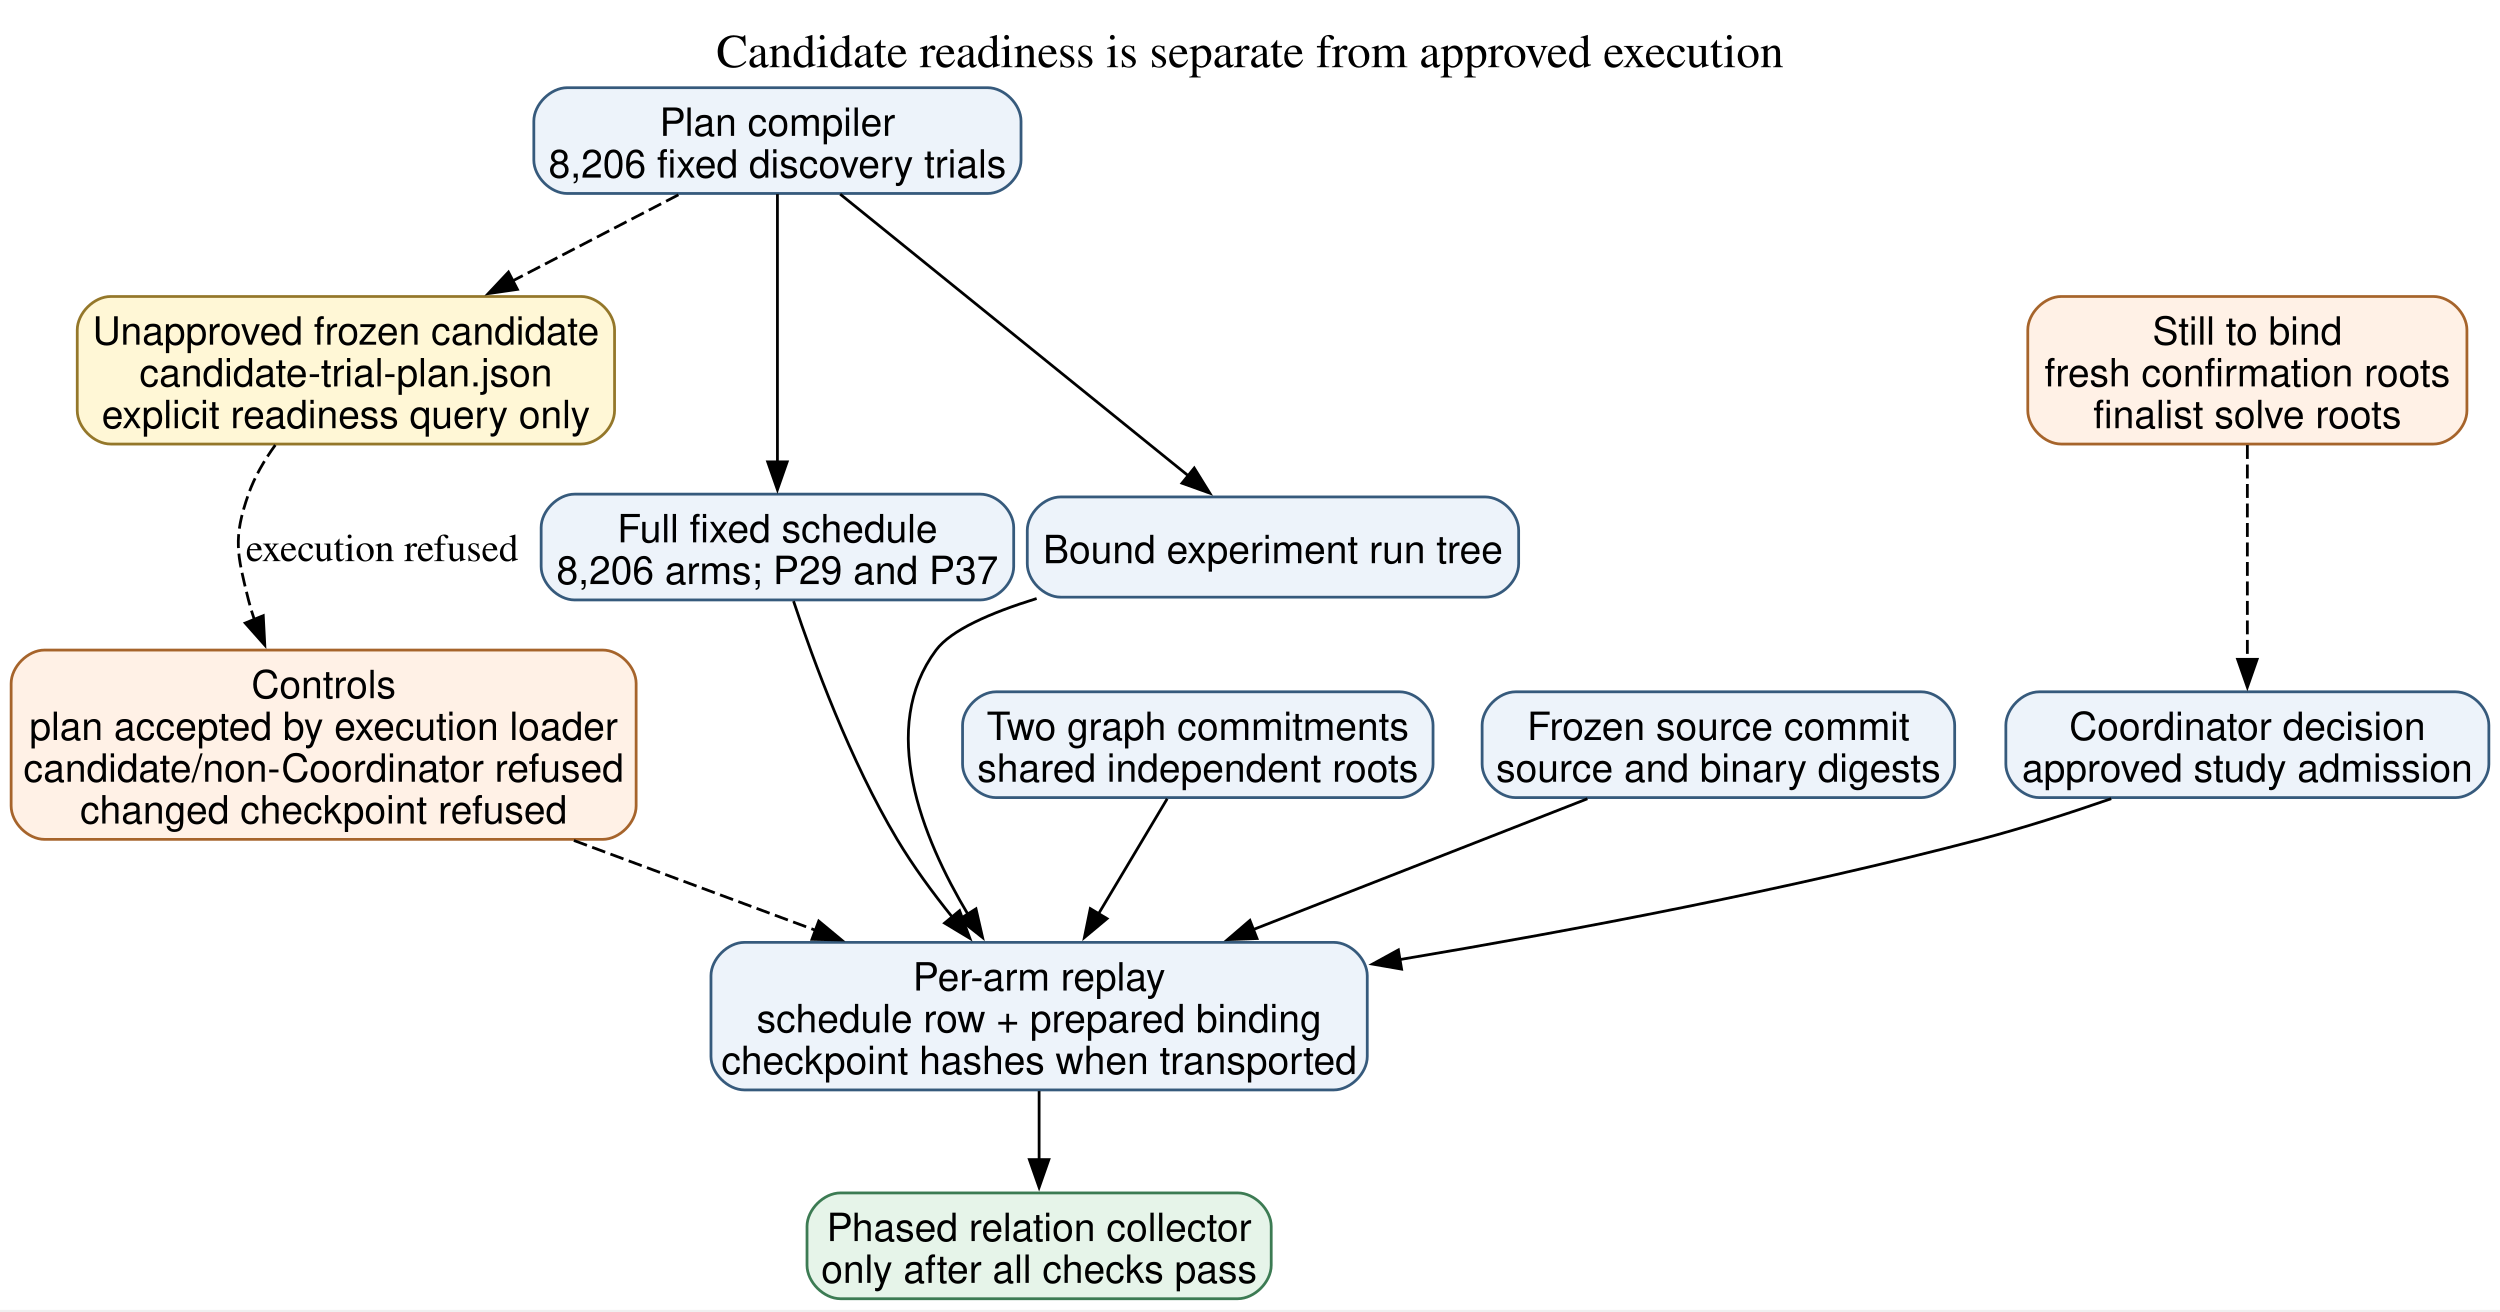
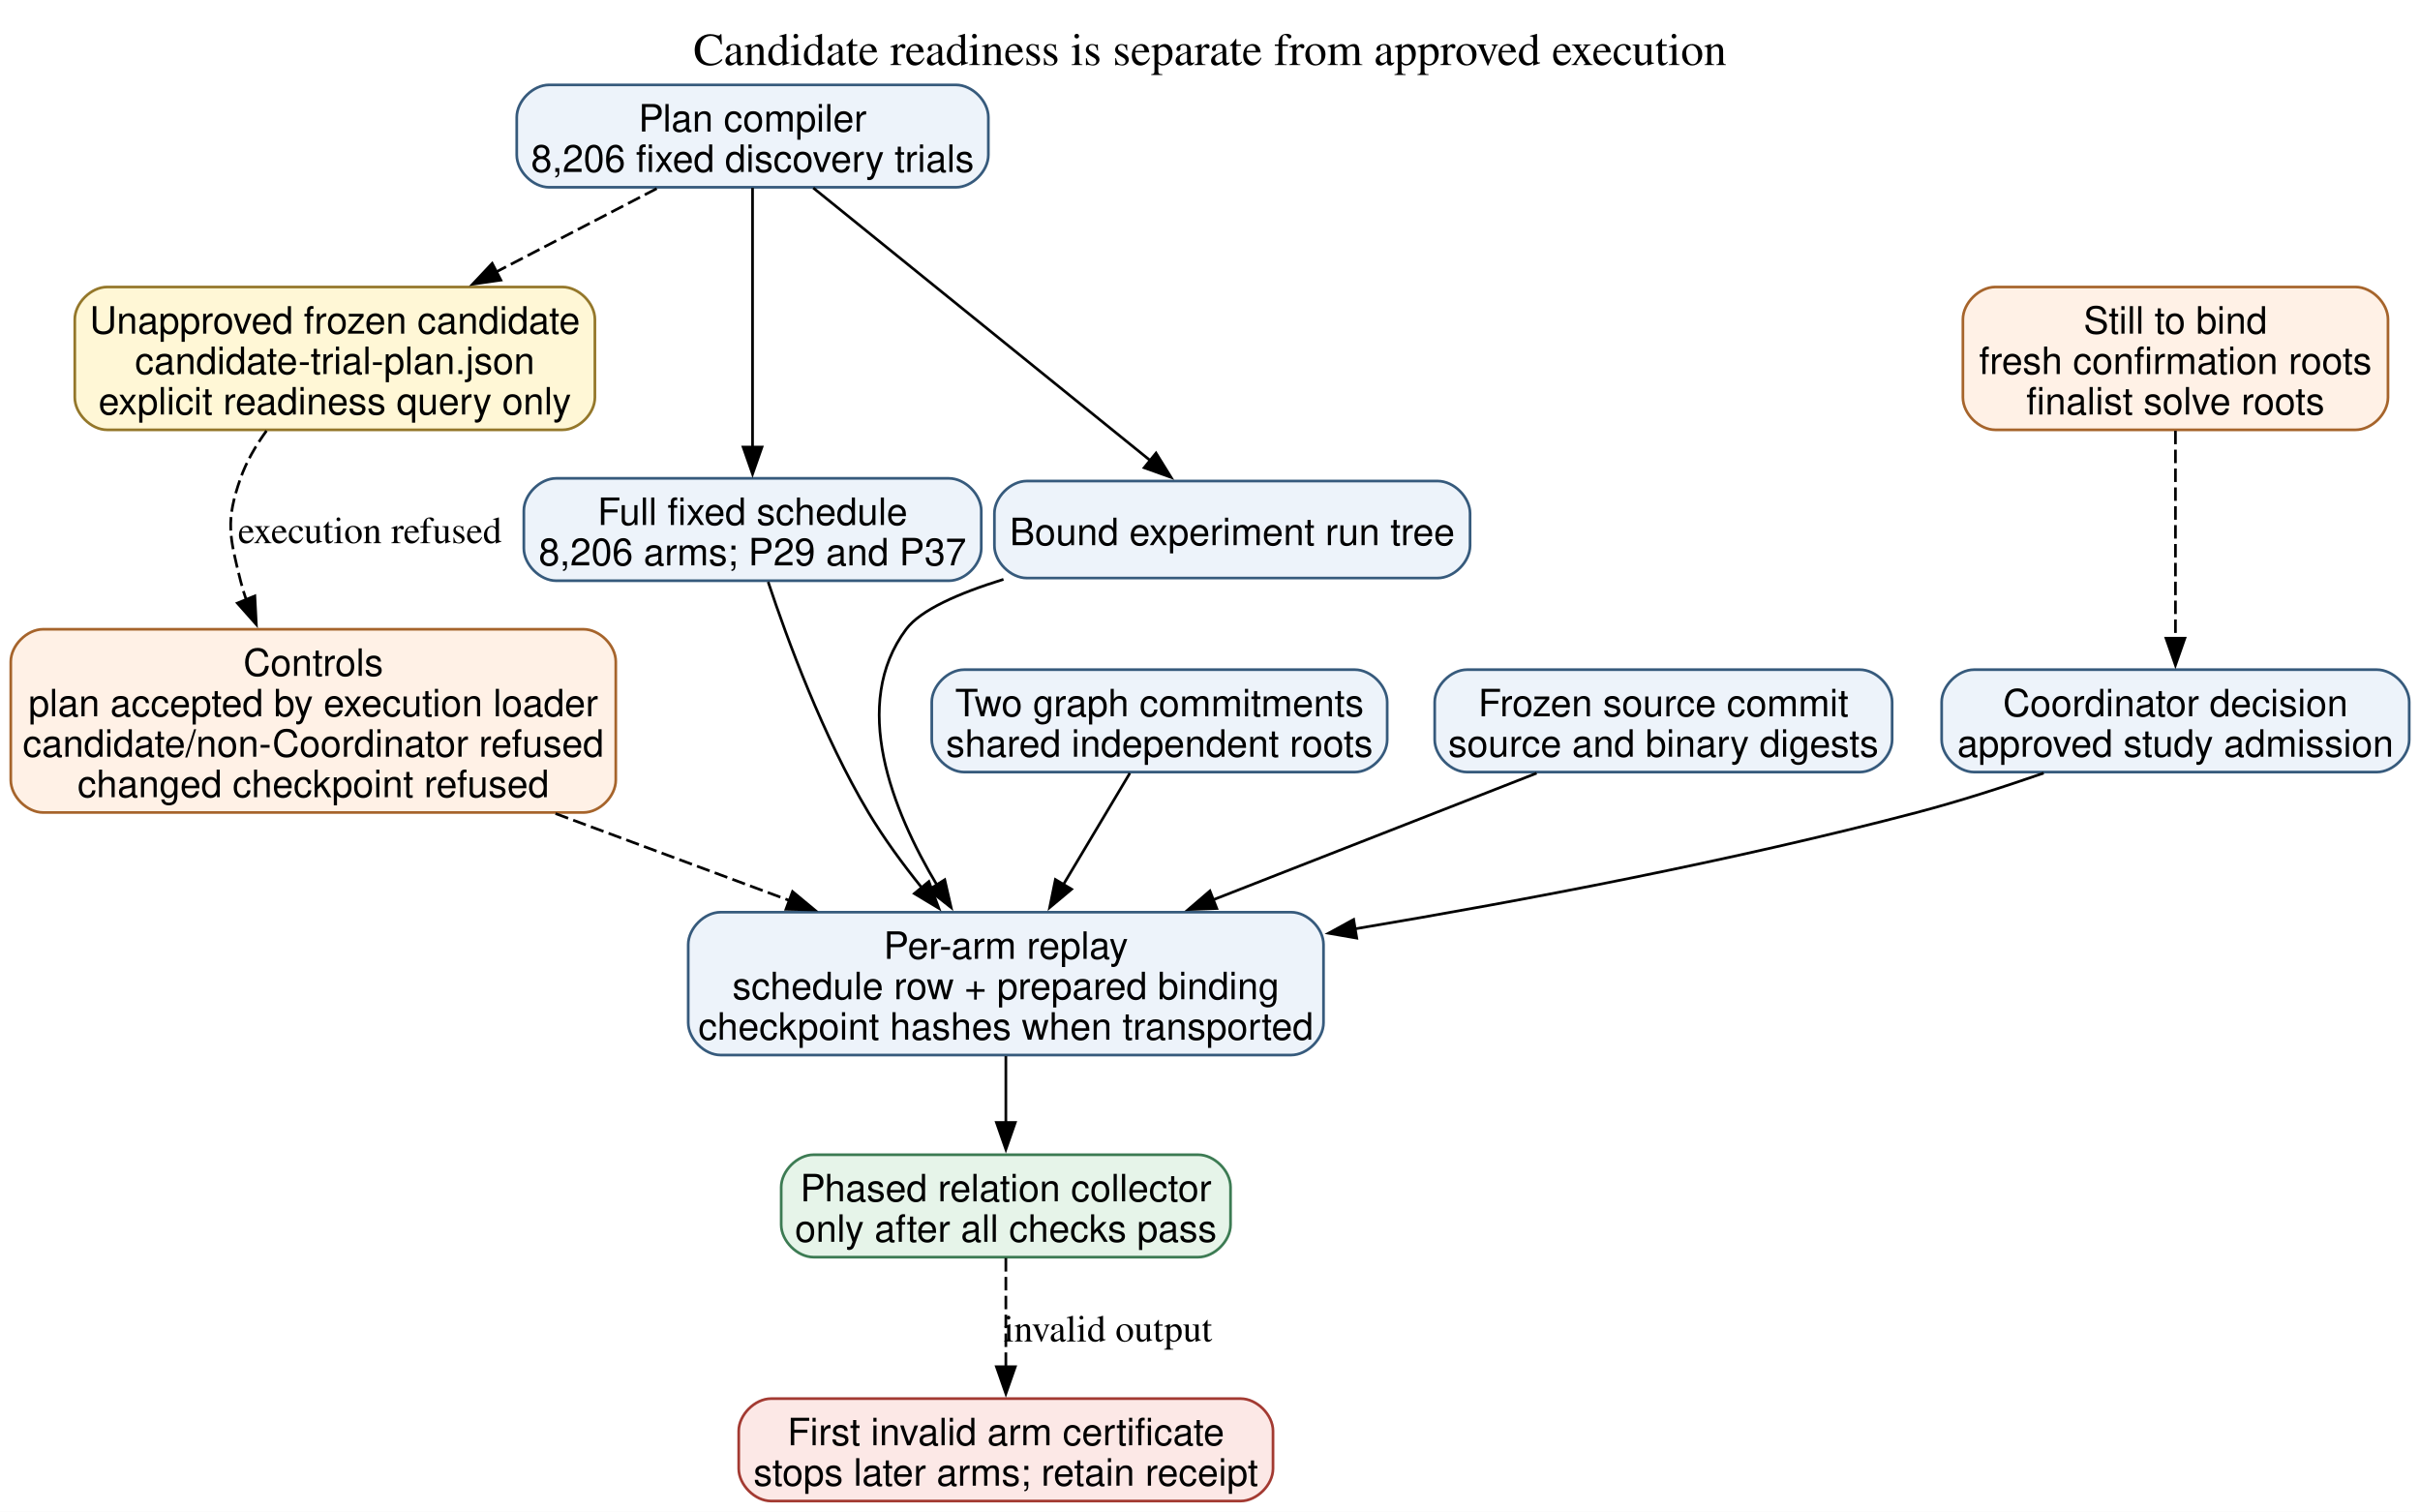
- <svg xmlns="http://www.w3.org/2000/svg" width="898pt" height="471pt" viewBox="0.00 0.00 898.00 471.00">
-   <g id="graph0" class="graph" transform="scale(1 1) rotate(0) translate(4 466.5)">
-     <polygon fill="white" stroke="none" points="-4,4 -4,-466.5 894,-466.5 894,4 -4,4" />
-     <text xml:space="preserve" text-anchor="middle" x="445" y="-442.35" font-family="Times,serif" font-size="17.00">Candidate readiness is separate from approved execution</text>
+ <svg xmlns="http://www.w3.org/2000/svg" width="898pt" height="561pt" viewBox="0.00 0.00 898.00 561.00">
+   <g id="graph0" class="graph" transform="scale(1 1) rotate(0) translate(4 557)">
+     <polygon fill="white" stroke="none" points="-4,4 -4,-557 894,-557 894,4 -4,4" />
+     <text xml:space="preserve" text-anchor="middle" x="445" y="-532.85" font-family="Times,serif" font-size="17.00">Candidate readiness is separate from approved execution</text>
    <g id="node1" class="node">
-       <path fill="#edf3fa" stroke="#365a7c" d="M878,-218C878,-218 728.5,-218 728.5,-218 722.5,-218 716.5,-212 716.5,-206 716.5,-206 716.5,-192 716.5,-192 716.5,-186 722.5,-180 728.5,-180 728.5,-180 878,-180 878,-180 884,-180 890,-186 890,-192 890,-192 890,-206 890,-206 890,-212 884,-218 878,-218" />
-       <text xml:space="preserve" text-anchor="middle" x="803.25" y="-200.7" font-family="Helvetica,sans-Serif" font-size="14.00">Coordinator decision</text>
-       <text xml:space="preserve" text-anchor="middle" x="803.25" y="-185.7" font-family="Helvetica,sans-Serif" font-size="14.00">approved study admission</text>
+       <path fill="#edf3fa" stroke="#365a7c" d="M878,-308.5C878,-308.5 728.5,-308.5 728.5,-308.5 722.5,-308.5 716.5,-302.5 716.5,-296.5 716.5,-296.5 716.5,-282.5 716.5,-282.5 716.5,-276.5 722.5,-270.5 728.5,-270.5 728.5,-270.5 878,-270.5 878,-270.5 884,-270.5 890,-276.5 890,-282.5 890,-282.5 890,-296.5 890,-296.5 890,-302.5 884,-308.5 878,-308.5" />
+       <text xml:space="preserve" text-anchor="middle" x="803.25" y="-291.2" font-family="Helvetica,sans-Serif" font-size="14.00">Coordinator decision</text>
+       <text xml:space="preserve" text-anchor="middle" x="803.25" y="-276.2" font-family="Helvetica,sans-Serif" font-size="14.00">approved study admission</text>
    </g>
    <g id="node8" class="node">
-       <path fill="#edf3fa" stroke="#365a7c" d="M475.12,-128C475.12,-128 263.38,-128 263.38,-128 257.38,-128 251.38,-122 251.38,-116 251.38,-116 251.38,-87 251.38,-87 251.38,-81 257.38,-75 263.38,-75 263.38,-75 475.12,-75 475.12,-75 481.12,-75 487.12,-81 487.12,-87 487.12,-87 487.12,-116 487.12,-116 487.12,-122 481.12,-128 475.12,-128" />
-       <text xml:space="preserve" text-anchor="middle" x="369.25" y="-110.7" font-family="Helvetica,sans-Serif" font-size="14.00">Per-arm replay</text>
-       <text xml:space="preserve" text-anchor="middle" x="369.25" y="-95.7" font-family="Helvetica,sans-Serif" font-size="14.00">schedule row + prepared binding</text>
-       <text xml:space="preserve" text-anchor="middle" x="369.25" y="-80.7" font-family="Helvetica,sans-Serif" font-size="14.00">checkpoint hashes when transported</text>
+       <path fill="#edf3fa" stroke="#365a7c" d="M475.12,-218.5C475.12,-218.5 263.38,-218.5 263.38,-218.5 257.38,-218.5 251.38,-212.5 251.38,-206.5 251.38,-206.5 251.38,-177.5 251.38,-177.5 251.38,-171.5 257.38,-165.5 263.38,-165.5 263.38,-165.5 475.12,-165.5 475.12,-165.5 481.12,-165.5 487.12,-171.5 487.12,-177.5 487.12,-177.5 487.12,-206.5 487.12,-206.5 487.12,-212.5 481.12,-218.5 475.12,-218.5" />
+       <text xml:space="preserve" text-anchor="middle" x="369.25" y="-201.2" font-family="Helvetica,sans-Serif" font-size="14.00">Per-arm replay</text>
+       <text xml:space="preserve" text-anchor="middle" x="369.25" y="-186.2" font-family="Helvetica,sans-Serif" font-size="14.00">schedule row + prepared binding</text>
+       <text xml:space="preserve" text-anchor="middle" x="369.25" y="-171.2" font-family="Helvetica,sans-Serif" font-size="14.00">checkpoint hashes when transported</text>
    </g>
    <g id="edge5" class="edge">
-       <path fill="none" stroke="black" d="M754.35,-179.62C739.38,-174.42 722.76,-169.08 707.25,-165 639.19,-147.12 562.12,-132.45 498.77,-121.82" />
-       <polygon fill="black" stroke="black" points="499.45,-118.39 489.01,-120.2 498.3,-125.29 499.45,-118.39" />
+       <path fill="none" stroke="black" d="M754.35,-270.12C739.38,-264.92 722.76,-259.58 707.25,-255.5 639.19,-237.62 562.12,-222.95 498.77,-212.32" />
+       <polygon fill="black" stroke="black" points="499.45,-208.89 489.01,-210.7 498.3,-215.79 499.45,-208.89" />
    </g>
    <g id="node2" class="node">
-       <path fill="#edf3fa" stroke="#365a7c" d="M350.75,-435C350.75,-435 199.75,-435 199.75,-435 193.75,-435 187.75,-429 187.75,-423 187.75,-423 187.75,-409 187.75,-409 187.75,-403 193.75,-397 199.75,-397 199.75,-397 350.75,-397 350.75,-397 356.75,-397 362.75,-403 362.75,-409 362.75,-409 362.75,-423 362.75,-423 362.75,-429 356.75,-435 350.75,-435" />
-       <text xml:space="preserve" text-anchor="middle" x="275.25" y="-417.7" font-family="Helvetica,sans-Serif" font-size="14.00">Plan compiler</text>
-       <text xml:space="preserve" text-anchor="middle" x="275.25" y="-402.7" font-family="Helvetica,sans-Serif" font-size="14.00">8,206 fixed discovery trials</text>
+       <path fill="#edf3fa" stroke="#365a7c" d="M350.75,-525.5C350.75,-525.5 199.75,-525.5 199.75,-525.5 193.75,-525.5 187.75,-519.5 187.75,-513.5 187.75,-513.5 187.75,-499.5 187.75,-499.5 187.75,-493.5 193.75,-487.5 199.75,-487.5 199.75,-487.5 350.75,-487.5 350.75,-487.5 356.75,-487.5 362.75,-493.5 362.75,-499.5 362.75,-499.5 362.75,-513.5 362.75,-513.5 362.75,-519.5 356.75,-525.5 350.75,-525.5" />
+       <text xml:space="preserve" text-anchor="middle" x="275.25" y="-508.2" font-family="Helvetica,sans-Serif" font-size="14.00">Plan compiler</text>
+       <text xml:space="preserve" text-anchor="middle" x="275.25" y="-493.2" font-family="Helvetica,sans-Serif" font-size="14.00">8,206 fixed discovery trials</text>
    </g>
    <g id="node3" class="node">
-       <path fill="#fff7d6" stroke="#94772a" d="M204.75,-360C204.75,-360 35.75,-360 35.75,-360 29.75,-360 23.75,-354 23.75,-348 23.75,-348 23.75,-319 23.75,-319 23.75,-313 29.75,-307 35.75,-307 35.75,-307 204.75,-307 204.75,-307 210.75,-307 216.75,-313 216.75,-319 216.75,-319 216.75,-348 216.75,-348 216.75,-354 210.75,-360 204.75,-360" />
-       <text xml:space="preserve" text-anchor="middle" x="120.25" y="-342.7" font-family="Helvetica,sans-Serif" font-size="14.00">Unapproved frozen candidate</text>
-       <text xml:space="preserve" text-anchor="middle" x="120.25" y="-327.7" font-family="Helvetica,sans-Serif" font-size="14.00">candidate-trial-plan.json</text>
-       <text xml:space="preserve" text-anchor="middle" x="120.25" y="-312.7" font-family="Helvetica,sans-Serif" font-size="14.00">explicit readiness query only</text>
+       <path fill="#fff7d6" stroke="#94772a" d="M204.75,-450.5C204.75,-450.5 35.75,-450.5 35.75,-450.5 29.75,-450.5 23.75,-444.5 23.75,-438.5 23.75,-438.5 23.75,-409.5 23.75,-409.5 23.75,-403.5 29.75,-397.5 35.75,-397.5 35.75,-397.5 204.75,-397.5 204.75,-397.5 210.75,-397.5 216.75,-403.5 216.75,-409.5 216.75,-409.5 216.75,-438.5 216.75,-438.5 216.75,-444.5 210.75,-450.5 204.75,-450.5" />
+       <text xml:space="preserve" text-anchor="middle" x="120.25" y="-433.2" font-family="Helvetica,sans-Serif" font-size="14.00">Unapproved frozen candidate</text>
+       <text xml:space="preserve" text-anchor="middle" x="120.25" y="-418.2" font-family="Helvetica,sans-Serif" font-size="14.00">candidate-trial-plan.json</text>
+       <text xml:space="preserve" text-anchor="middle" x="120.25" y="-403.2" font-family="Helvetica,sans-Serif" font-size="14.00">explicit readiness query only</text>
    </g>
    <g id="edge1" class="edge">
-       <path fill="none" stroke="black" stroke-dasharray="5,2" d="M239.69,-396.53C222.03,-387.36 200.21,-376.03 180.07,-365.57" />
-       <polygon fill="black" stroke="black" points="181.86,-362.56 171.38,-361.05 178.64,-368.77 181.86,-362.56" />
+       <path fill="none" stroke="black" stroke-dasharray="5,2" d="M239.69,-487.03C222.03,-477.86 200.21,-466.53 180.07,-456.07" />
+       <polygon fill="black" stroke="black" points="181.86,-453.06 171.38,-451.55 178.64,-459.27 181.86,-453.06" />
    </g>
    <g id="node4" class="node">
-       <path fill="#edf3fa" stroke="#365a7c" d="M348.12,-289C348.12,-289 202.38,-289 202.38,-289 196.38,-289 190.38,-283 190.38,-277 190.38,-277 190.38,-263 190.38,-263 190.38,-257 196.38,-251 202.38,-251 202.38,-251 348.12,-251 348.12,-251 354.12,-251 360.12,-257 360.12,-263 360.12,-263 360.12,-277 360.12,-277 360.12,-283 354.12,-289 348.12,-289" />
-       <text xml:space="preserve" text-anchor="middle" x="275.25" y="-271.7" font-family="Helvetica,sans-Serif" font-size="14.00">Full fixed schedule</text>
-       <text xml:space="preserve" text-anchor="middle" x="275.25" y="-256.7" font-family="Helvetica,sans-Serif" font-size="14.00">8,206 arms; P29 and P37</text>
+       <path fill="#edf3fa" stroke="#365a7c" d="M348.12,-379.5C348.12,-379.5 202.38,-379.5 202.38,-379.5 196.38,-379.5 190.38,-373.5 190.38,-367.5 190.38,-367.5 190.38,-353.5 190.38,-353.5 190.38,-347.5 196.38,-341.5 202.38,-341.5 202.38,-341.5 348.12,-341.5 348.12,-341.5 354.12,-341.5 360.12,-347.5 360.12,-353.5 360.12,-353.5 360.12,-367.5 360.12,-367.5 360.12,-373.5 354.12,-379.5 348.12,-379.5" />
+       <text xml:space="preserve" text-anchor="middle" x="275.25" y="-362.2" font-family="Helvetica,sans-Serif" font-size="14.00">Full fixed schedule</text>
+       <text xml:space="preserve" text-anchor="middle" x="275.25" y="-347.2" font-family="Helvetica,sans-Serif" font-size="14.00">8,206 arms; P29 and P37</text>
    </g>
    <g id="edge3" class="edge">
-       <path fill="none" stroke="black" d="M275.25,-396.76C275.25,-372.53 275.25,-329.41 275.25,-300.51" />
-       <polygon fill="black" stroke="black" points="278.75,-300.6 275.25,-290.6 271.75,-300.6 278.75,-300.6" />
+       <path fill="none" stroke="black" d="M275.25,-487.26C275.25,-463.03 275.25,-419.91 275.25,-391.01" />
+       <polygon fill="black" stroke="black" points="278.75,-391.1 275.25,-381.1 271.75,-391.1 278.75,-391.1" />
    </g>
    <g id="node7" class="node">
-       <path fill="#edf3fa" stroke="#365a7c" d="M529.5,-288C529.5,-288 377,-288 377,-288 371,-288 365,-282 365,-276 365,-276 365,-264 365,-264 365,-258 371,-252 377,-252 377,-252 529.5,-252 529.5,-252 535.5,-252 541.5,-258 541.5,-264 541.5,-264 541.5,-276 541.5,-276 541.5,-282 535.5,-288 529.5,-288" />
-       <text xml:space="preserve" text-anchor="middle" x="453.25" y="-264.2" font-family="Helvetica,sans-Serif" font-size="14.00">Bound experiment run tree</text>
+       <path fill="#edf3fa" stroke="#365a7c" d="M529.5,-378.5C529.5,-378.5 377,-378.5 377,-378.5 371,-378.5 365,-372.5 365,-366.5 365,-366.5 365,-354.5 365,-354.5 365,-348.5 371,-342.5 377,-342.5 377,-342.5 529.5,-342.5 529.5,-342.5 535.5,-342.5 541.5,-348.5 541.5,-354.5 541.5,-354.5 541.5,-366.5 541.5,-366.5 541.5,-372.5 535.5,-378.5 529.5,-378.5" />
+       <text xml:space="preserve" text-anchor="middle" x="453.25" y="-354.7" font-family="Helvetica,sans-Serif" font-size="14.00">Bound experiment run tree</text>
    </g>
    <g id="edge4" class="edge">
-       <path fill="none" stroke="black" d="M297.79,-396.76C329.48,-371.13 387.28,-324.37 422.78,-295.65" />
-       <polygon fill="black" stroke="black" points="424.97,-298.38 430.55,-289.37 420.57,-292.94 424.97,-298.38" />
+       <path fill="none" stroke="black" d="M297.79,-487.26C329.48,-461.63 387.28,-414.87 422.78,-386.15" />
+       <polygon fill="black" stroke="black" points="424.97,-388.88 430.55,-379.87 420.57,-383.44 424.97,-388.88" />
+     </g>
+     <g id="node11" class="node">
+       <path fill="#fff1e6" stroke="#a6642b" d="M212.5,-323.5C212.5,-323.5 12,-323.5 12,-323.5 6,-323.5 0,-317.5 0,-311.5 0,-311.5 0,-267.5 0,-267.5 0,-261.5 6,-255.5 12,-255.5 12,-255.5 212.5,-255.5 212.5,-255.5 218.5,-255.5 224.5,-261.5 224.5,-267.5 224.5,-267.5 224.5,-311.5 224.5,-311.5 224.5,-317.5 218.5,-323.5 212.5,-323.5" />
+       <text xml:space="preserve" text-anchor="middle" x="112.25" y="-306.2" font-family="Helvetica,sans-Serif" font-size="14.00">Controls</text>
+       <text xml:space="preserve" text-anchor="middle" x="112.25" y="-291.2" font-family="Helvetica,sans-Serif" font-size="14.00">plan accepted by execution loader</text>
+       <text xml:space="preserve" text-anchor="middle" x="112.25" y="-276.2" font-family="Helvetica,sans-Serif" font-size="14.00">candidate/non-Coordinator refused</text>
+       <text xml:space="preserve" text-anchor="middle" x="112.25" y="-261.2" font-family="Helvetica,sans-Serif" font-size="14.00">changed checkpoint refused</text>
+     </g>
+     <g id="edge2" class="edge">
+       <path fill="none" stroke="black" stroke-dasharray="5,2" d="M94.89,-397.14C90.94,-391.7 87.44,-385.72 85.25,-379.5 79.64,-363.57 81.18,-357.89 85.25,-341.5 85.85,-339.09 86.58,-336.67 87.42,-334.26" />
+       <polygon fill="black" stroke="black" points="90.56,-335.85 91.11,-325.27 84.08,-333.2 90.56,-335.85" />
+       <text xml:space="preserve" text-anchor="middle" x="133.25" y="-355.45" font-family="Times,serif" font-size="14.00">execution refused</text>
+     </g>
+     <g id="edge6" class="edge">
+       <path fill="none" stroke="black" d="M281.04,-341.07C288.16,-319.66 301.42,-283.68 318.25,-255.5 323.95,-245.95 331.02,-236.31 338.07,-227.56" />
+       <polygon fill="black" stroke="black" points="340.68,-229.89 344.37,-219.96 335.29,-225.42 340.68,-229.89" />
+     </g>
+     <g id="node5" class="node">
+       <path fill="#edf3fa" stroke="#365a7c" d="M498.75,-308.5C498.75,-308.5 353.75,-308.5 353.75,-308.5 347.75,-308.5 341.75,-302.5 341.75,-296.5 341.75,-296.5 341.75,-282.5 341.75,-282.5 341.75,-276.5 347.75,-270.5 353.75,-270.5 353.75,-270.5 498.75,-270.5 498.75,-270.5 504.75,-270.5 510.75,-276.5 510.75,-282.5 510.75,-282.5 510.75,-296.5 510.75,-296.5 510.75,-302.5 504.75,-308.5 498.75,-308.5" />
+       <text xml:space="preserve" text-anchor="middle" x="426.25" y="-291.2" font-family="Helvetica,sans-Serif" font-size="14.00">Two graph commitments</text>
+       <text xml:space="preserve" text-anchor="middle" x="426.25" y="-276.2" font-family="Helvetica,sans-Serif" font-size="14.00">shared independent roots</text>
+     </g>
+     <g id="edge7" class="edge">
+       <path fill="none" stroke="black" d="M415.26,-270.09C408.22,-258.28 398.84,-242.58 390.39,-228.42" />
+       <polygon fill="black" stroke="black" points="393.64,-227.03 385.51,-220.24 387.63,-230.62 393.64,-227.03" />
+     </g>
+     <g id="node6" class="node">
+       <path fill="#edf3fa" stroke="#365a7c" d="M686.12,-308.5C686.12,-308.5 540.38,-308.5 540.38,-308.5 534.38,-308.5 528.38,-302.5 528.38,-296.5 528.38,-296.5 528.38,-282.5 528.38,-282.5 528.38,-276.5 534.38,-270.5 540.38,-270.5 540.38,-270.5 686.12,-270.5 686.12,-270.5 692.12,-270.5 698.12,-276.5 698.12,-282.5 698.12,-282.5 698.12,-296.5 698.12,-296.5 698.12,-302.5 692.12,-308.5 686.12,-308.5" />
+       <text xml:space="preserve" text-anchor="middle" x="613.25" y="-291.2" font-family="Helvetica,sans-Serif" font-size="14.00">Frozen source commit</text>
+       <text xml:space="preserve" text-anchor="middle" x="613.25" y="-276.2" font-family="Helvetica,sans-Serif" font-size="14.00">source and binary digests</text>
+     </g>
+     <g id="edge8" class="edge">
+       <path fill="none" stroke="black" d="M566.2,-270.09C532.21,-256.78 485.53,-238.51 446.15,-223.1" />
+       <polygon fill="black" stroke="black" points="447.52,-219.88 436.93,-219.49 444.97,-226.39 447.52,-219.88" />
+     </g>
+     <g id="edge9" class="edge">
+       <path fill="none" stroke="black" d="M368.36,-342.01C351.62,-336.83 337.56,-330.62 332.25,-323.5 311.47,-295.64 326.95,-256.52 343.79,-228.39" />
+       <polygon fill="black" stroke="black" points="346.57,-230.55 348.94,-220.22 340.64,-226.82 346.57,-230.55" />
+     </g>
+     <g id="node9" class="node">
+       <path fill="#e6f4e9" stroke="#3c7b53" d="M440.62,-128.5C440.62,-128.5 297.88,-128.5 297.88,-128.5 291.88,-128.5 285.88,-122.5 285.88,-116.5 285.88,-116.5 285.88,-102.5 285.88,-102.5 285.88,-96.5 291.88,-90.5 297.88,-90.5 297.88,-90.5 440.62,-90.5 440.62,-90.5 446.62,-90.5 452.62,-96.5 452.62,-102.5 452.62,-102.5 452.62,-116.5 452.62,-116.5 452.62,-122.5 446.62,-128.5 440.62,-128.5" />
+       <text xml:space="preserve" text-anchor="middle" x="369.25" y="-111.2" font-family="Helvetica,sans-Serif" font-size="14.00">Phased relation collector</text>
+       <text xml:space="preserve" text-anchor="middle" x="369.25" y="-96.2" font-family="Helvetica,sans-Serif" font-size="14.00">only after all checks pass</text>
+     </g>
+     <g id="edge10" class="edge">
+       <path fill="none" stroke="black" d="M369.25,-165.09C369.25,-157.18 369.25,-148.43 369.25,-140.29" />
+       <polygon fill="black" stroke="black" points="372.75,-140.48 369.25,-130.48 365.75,-140.48 372.75,-140.48" />
    </g>
    <g id="node10" class="node">
-       <path fill="#fff1e6" stroke="#a6642b" d="M212.5,-233C212.5,-233 12,-233 12,-233 6,-233 0,-227 0,-221 0,-221 0,-177 0,-177 0,-171 6,-165 12,-165 12,-165 212.5,-165 212.5,-165 218.5,-165 224.5,-171 224.5,-177 224.5,-177 224.5,-221 224.5,-221 224.5,-227 218.5,-233 212.5,-233" />
-       <text xml:space="preserve" text-anchor="middle" x="112.25" y="-215.7" font-family="Helvetica,sans-Serif" font-size="14.00">Controls</text>
-       <text xml:space="preserve" text-anchor="middle" x="112.25" y="-200.7" font-family="Helvetica,sans-Serif" font-size="14.00">plan accepted by execution loader</text>
-       <text xml:space="preserve" text-anchor="middle" x="112.25" y="-185.7" font-family="Helvetica,sans-Serif" font-size="14.00">candidate/non-Coordinator refused</text>
-       <text xml:space="preserve" text-anchor="middle" x="112.25" y="-170.7" font-family="Helvetica,sans-Serif" font-size="14.00">changed checkpoint refused</text>
-     </g>
-     <g id="edge2" class="edge">
-       <path fill="none" stroke="black" stroke-dasharray="5,2" d="M94.89,-306.64C90.94,-301.2 87.44,-295.22 85.25,-289 79.64,-273.07 81.18,-267.39 85.25,-251 85.85,-248.59 86.58,-246.17 87.42,-243.76" />
-       <polygon fill="black" stroke="black" points="90.56,-245.35 91.11,-234.77 84.08,-242.7 90.56,-245.35" />
-       <text xml:space="preserve" text-anchor="middle" x="133.25" y="-264.95" font-family="Times,serif" font-size="14.00">execution refused</text>
-     </g>
-     <g id="edge6" class="edge">
-       <path fill="none" stroke="black" d="M281.04,-250.57C288.16,-229.16 301.42,-193.18 318.25,-165 323.95,-155.45 331.02,-145.81 338.07,-137.06" />
-       <polygon fill="black" stroke="black" points="340.68,-139.39 344.37,-129.46 335.29,-134.92 340.68,-139.39" />
-     </g>
-     <g id="node5" class="node">
-       <path fill="#edf3fa" stroke="#365a7c" d="M498.75,-218C498.75,-218 353.75,-218 353.75,-218 347.75,-218 341.75,-212 341.75,-206 341.75,-206 341.75,-192 341.75,-192 341.75,-186 347.75,-180 353.75,-180 353.75,-180 498.75,-180 498.75,-180 504.75,-180 510.75,-186 510.75,-192 510.75,-192 510.75,-206 510.75,-206 510.75,-212 504.75,-218 498.75,-218" />
-       <text xml:space="preserve" text-anchor="middle" x="426.25" y="-200.7" font-family="Helvetica,sans-Serif" font-size="14.00">Two graph commitments</text>
-       <text xml:space="preserve" text-anchor="middle" x="426.25" y="-185.7" font-family="Helvetica,sans-Serif" font-size="14.00">shared independent roots</text>
-     </g>
-     <g id="edge7" class="edge">
-       <path fill="none" stroke="black" d="M415.26,-179.59C408.22,-167.78 398.84,-152.08 390.39,-137.92" />
-       <polygon fill="black" stroke="black" points="393.64,-136.53 385.51,-129.74 387.63,-140.12 393.64,-136.53" />
-     </g>
-     <g id="node6" class="node">
-       <path fill="#edf3fa" stroke="#365a7c" d="M686.12,-218C686.12,-218 540.38,-218 540.38,-218 534.38,-218 528.38,-212 528.38,-206 528.38,-206 528.38,-192 528.38,-192 528.38,-186 534.38,-180 540.38,-180 540.38,-180 686.12,-180 686.12,-180 692.12,-180 698.12,-186 698.12,-192 698.12,-192 698.12,-206 698.12,-206 698.12,-212 692.12,-218 686.12,-218" />
-       <text xml:space="preserve" text-anchor="middle" x="613.25" y="-200.7" font-family="Helvetica,sans-Serif" font-size="14.00">Frozen source commit</text>
-       <text xml:space="preserve" text-anchor="middle" x="613.25" y="-185.7" font-family="Helvetica,sans-Serif" font-size="14.00">source and binary digests</text>
-     </g>
-     <g id="edge8" class="edge">
-       <path fill="none" stroke="black" d="M566.2,-179.59C532.21,-166.28 485.53,-148.01 446.15,-132.6" />
-       <polygon fill="black" stroke="black" points="447.52,-129.38 436.93,-128.99 444.97,-135.89 447.52,-129.38" />
-     </g>
-     <g id="edge9" class="edge">
-       <path fill="none" stroke="black" d="M368.36,-251.51C351.62,-246.33 337.56,-240.12 332.25,-233 311.47,-205.14 326.95,-166.02 343.79,-137.89" />
-       <polygon fill="black" stroke="black" points="346.57,-140.05 348.94,-129.72 340.64,-136.32 346.57,-140.05" />
-     </g>
-     <g id="node9" class="node">
-       <path fill="#e6f4e9" stroke="#3c7b53" d="M440.62,-38C440.62,-38 297.88,-38 297.88,-38 291.88,-38 285.88,-32 285.88,-26 285.88,-26 285.88,-12 285.88,-12 285.88,-6 291.88,0 297.88,0 297.88,0 440.62,0 440.62,0 446.62,0 452.62,-6 452.62,-12 452.62,-12 452.62,-26 452.62,-26 452.62,-32 446.62,-38 440.62,-38" />
-       <text xml:space="preserve" text-anchor="middle" x="369.25" y="-20.7" font-family="Helvetica,sans-Serif" font-size="14.00">Phased relation collector</text>
-       <text xml:space="preserve" text-anchor="middle" x="369.25" y="-5.7" font-family="Helvetica,sans-Serif" font-size="14.00">only after all checks pass</text>
-     </g>
-     <g id="edge10" class="edge">
-       <path fill="none" stroke="black" d="M369.25,-74.59C369.25,-66.68 369.25,-57.93 369.25,-49.79" />
-       <polygon fill="black" stroke="black" points="372.75,-49.98 369.25,-39.98 365.75,-49.98 372.75,-49.98" />
+       <path fill="#fce8e6" stroke="#a33a32" d="M456.38,-38C456.38,-38 282.12,-38 282.12,-38 276.12,-38 270.12,-32 270.12,-26 270.12,-26 270.12,-12 270.12,-12 270.12,-6 276.12,0 282.12,0 282.12,0 456.38,0 456.38,0 462.38,0 468.38,-6 468.38,-12 468.38,-12 468.38,-26 468.38,-26 468.38,-32 462.38,-38 456.38,-38" />
+       <text xml:space="preserve" text-anchor="middle" x="369.25" y="-20.7" font-family="Helvetica,sans-Serif" font-size="14.00">First invalid arm certificate</text>
+       <text xml:space="preserve" text-anchor="middle" x="369.25" y="-5.7" font-family="Helvetica,sans-Serif" font-size="14.00">stops later arms; retain receipt</text>
    </g>
    <g id="edge11" class="edge">
-       <path fill="none" stroke="black" stroke-dasharray="5,2" d="M202.14,-164.6C230.38,-154.1 261.36,-142.59 288.9,-132.36" />
-       <polygon fill="black" stroke="black" points="290.09,-135.65 298.25,-128.88 287.65,-129.09 290.09,-135.65" />
-     </g>
-     <g id="node11" class="node">
-       <path fill="#fff1e6" stroke="#a6642b" d="M870.12,-360C870.12,-360 736.38,-360 736.38,-360 730.38,-360 724.38,-354 724.38,-348 724.38,-348 724.38,-319 724.38,-319 724.38,-313 730.38,-307 736.38,-307 736.38,-307 870.12,-307 870.12,-307 876.12,-307 882.12,-313 882.12,-319 882.12,-319 882.12,-348 882.12,-348 882.12,-354 876.12,-360 870.12,-360" />
-       <text xml:space="preserve" text-anchor="middle" x="803.25" y="-342.7" font-family="Helvetica,sans-Serif" font-size="14.00">Still to bind</text>
-       <text xml:space="preserve" text-anchor="middle" x="803.25" y="-327.7" font-family="Helvetica,sans-Serif" font-size="14.00">fresh confirmation roots</text>
-       <text xml:space="preserve" text-anchor="middle" x="803.25" y="-312.7" font-family="Helvetica,sans-Serif" font-size="14.00">finalist solve roots</text>
+       <path fill="none" stroke="black" stroke-dasharray="5,2" d="M369.25,-90.16C369.25,-78.42 369.25,-62.91 369.25,-49.46" />
+       <polygon fill="black" stroke="black" points="372.75,-49.83 369.25,-39.83 365.75,-49.83 372.75,-49.83" />
+       <text xml:space="preserve" text-anchor="middle" x="407.12" y="-59.2" font-family="Times,serif" font-size="14.00">invalid output</text>
    </g>
    <g id="edge12" class="edge">
-       <path fill="none" stroke="black" stroke-dasharray="5,2" d="M803.25,-306.64C803.25,-284.45 803.25,-252.48 803.25,-229.34" />
-       <polygon fill="black" stroke="black" points="806.75,-229.66 803.25,-219.66 799.75,-229.66 806.75,-229.66" />
+       <path fill="none" stroke="black" stroke-dasharray="5,2" d="M202.14,-255.1C230.38,-244.6 261.36,-233.09 288.9,-222.86" />
+       <polygon fill="black" stroke="black" points="290.09,-226.15 298.25,-219.38 287.65,-219.59 290.09,-226.15" />
+     </g>
+     <g id="node12" class="node">
+       <path fill="#fff1e6" stroke="#a6642b" d="M870.12,-450.5C870.12,-450.5 736.38,-450.5 736.38,-450.5 730.38,-450.5 724.38,-444.5 724.38,-438.5 724.38,-438.5 724.38,-409.5 724.38,-409.5 724.38,-403.5 730.38,-397.5 736.38,-397.5 736.38,-397.5 870.12,-397.5 870.12,-397.5 876.12,-397.5 882.12,-403.5 882.12,-409.5 882.12,-409.5 882.12,-438.5 882.12,-438.5 882.12,-444.5 876.12,-450.5 870.12,-450.5" />
+       <text xml:space="preserve" text-anchor="middle" x="803.25" y="-433.2" font-family="Helvetica,sans-Serif" font-size="14.00">Still to bind</text>
+       <text xml:space="preserve" text-anchor="middle" x="803.25" y="-418.2" font-family="Helvetica,sans-Serif" font-size="14.00">fresh confirmation roots</text>
+       <text xml:space="preserve" text-anchor="middle" x="803.25" y="-403.2" font-family="Helvetica,sans-Serif" font-size="14.00">finalist solve roots</text>
+     </g>
+     <g id="edge13" class="edge">
+       <path fill="none" stroke="black" stroke-dasharray="5,2" d="M803.25,-397.14C803.25,-374.95 803.25,-342.98 803.25,-319.84" />
+       <polygon fill="black" stroke="black" points="806.75,-320.16 803.25,-310.16 799.75,-320.16 806.75,-320.16" />
    </g>
  </g>
</svg>
